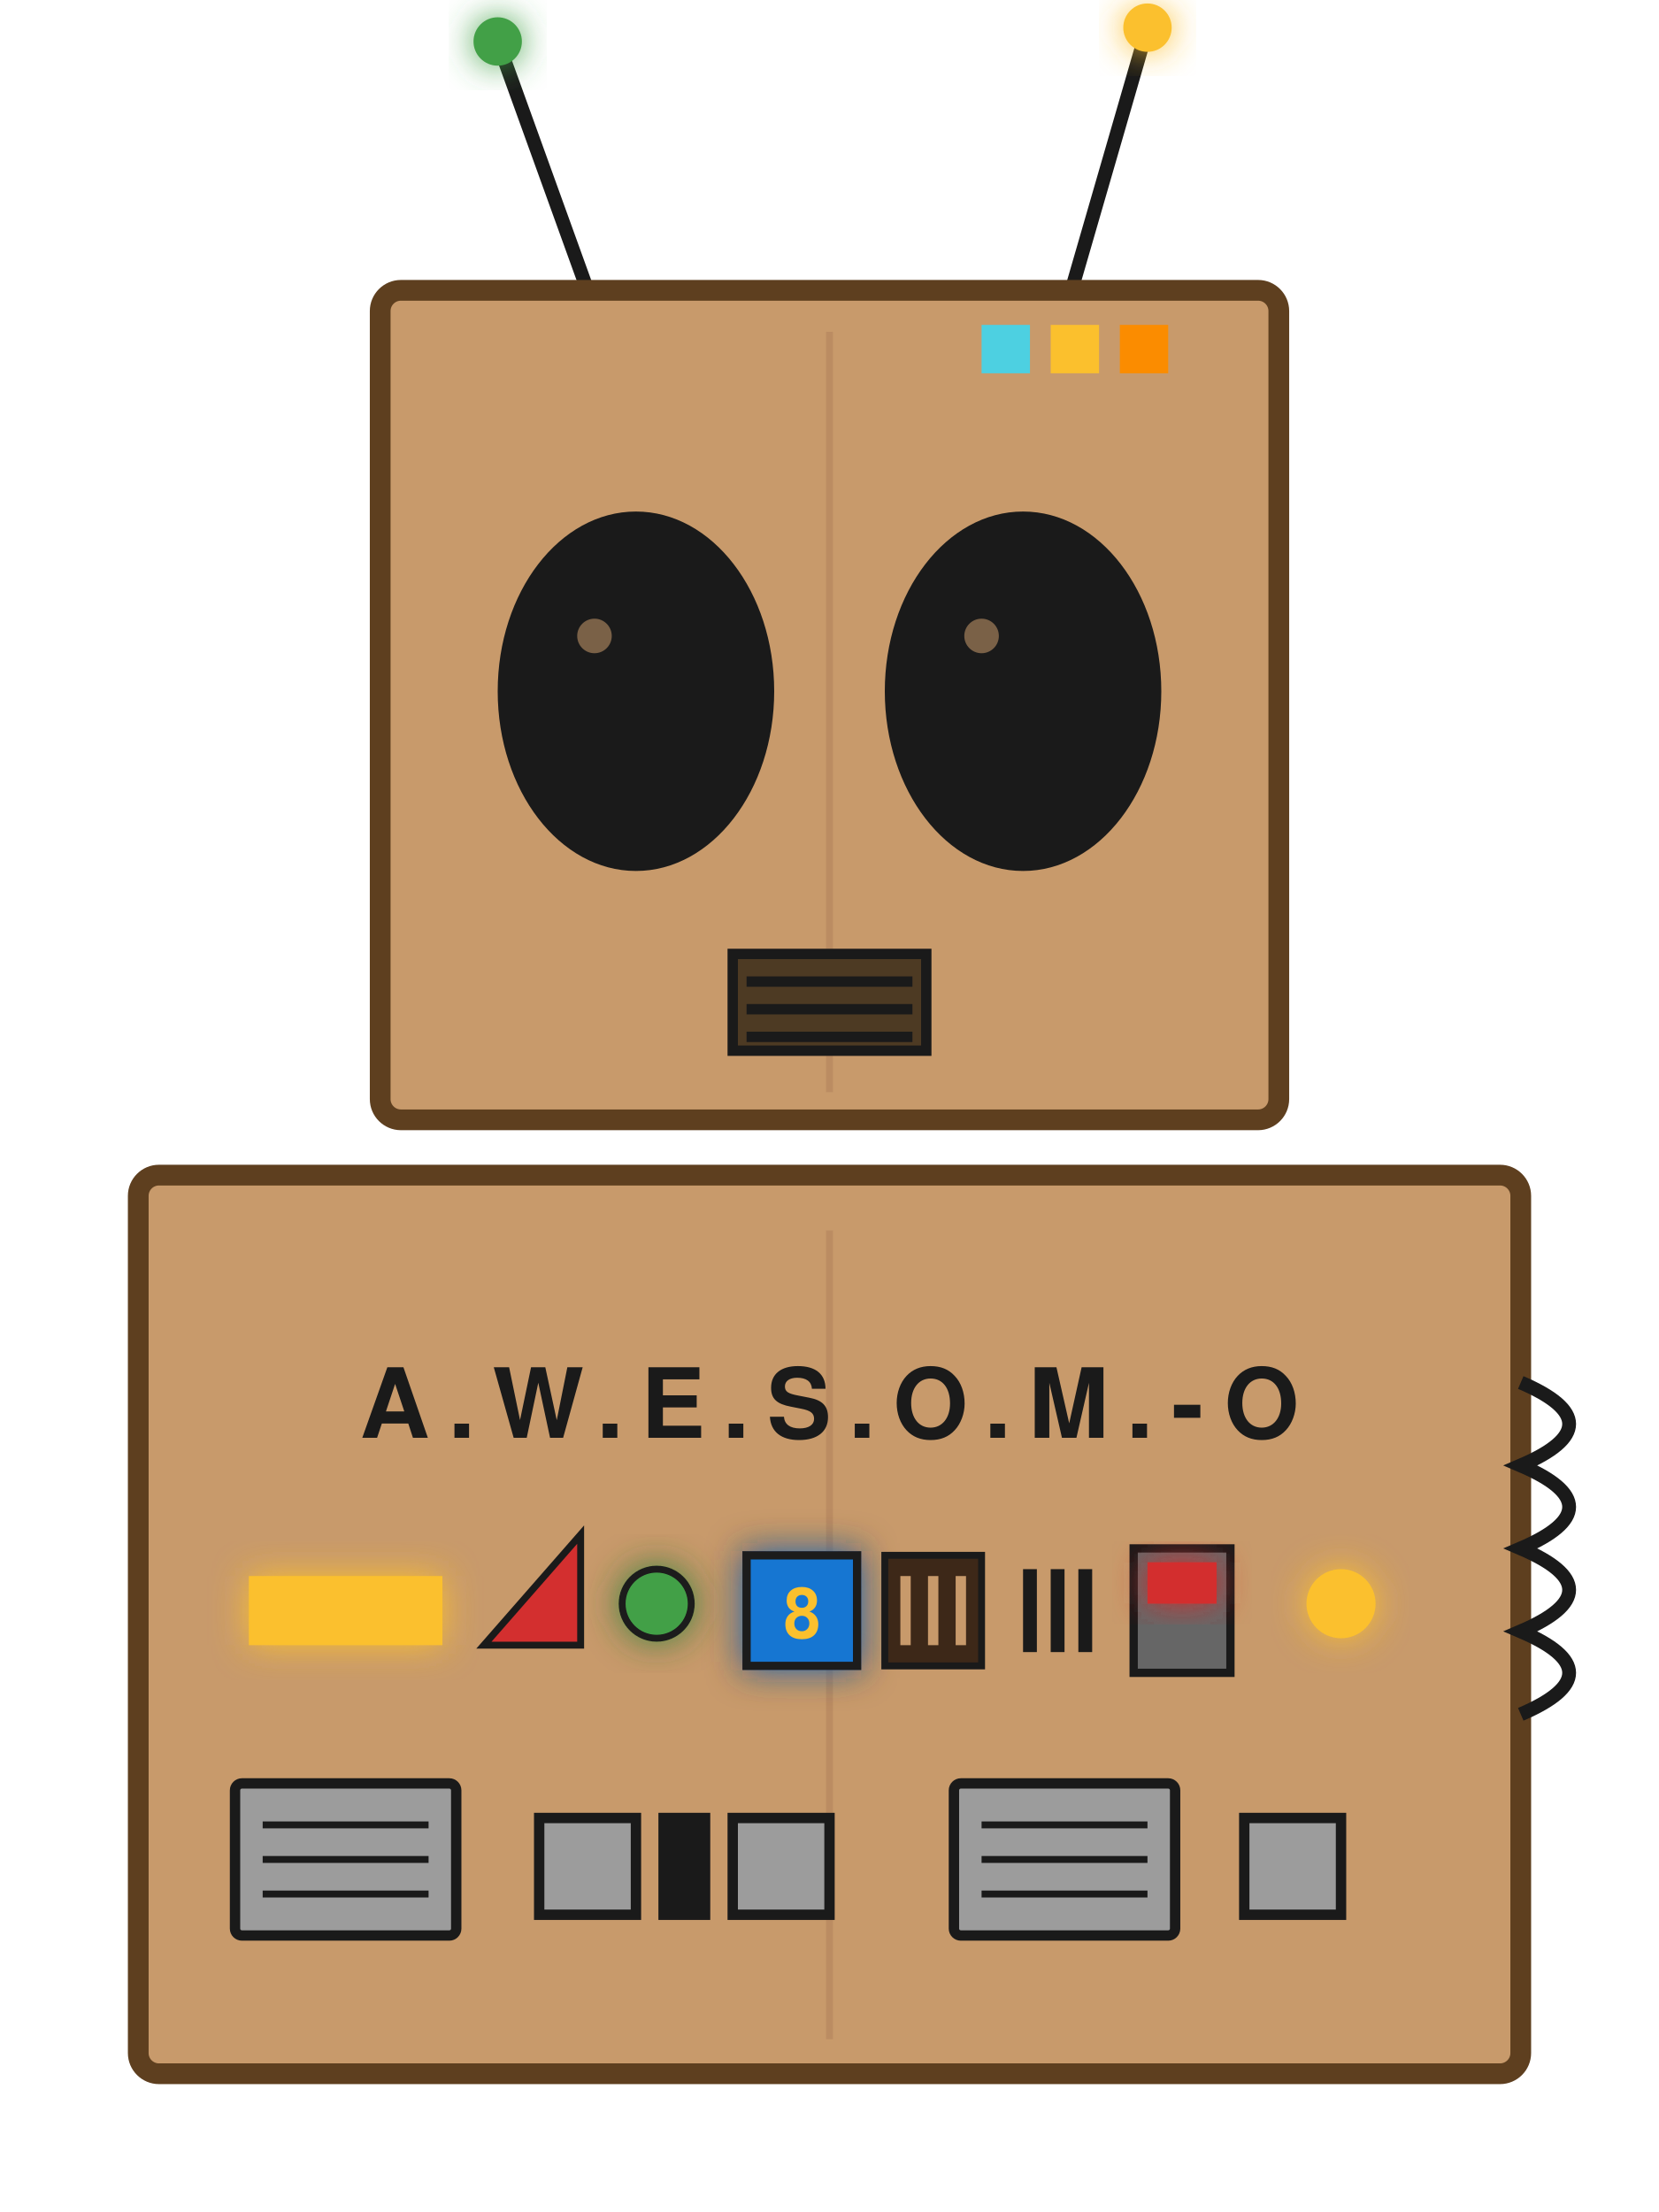
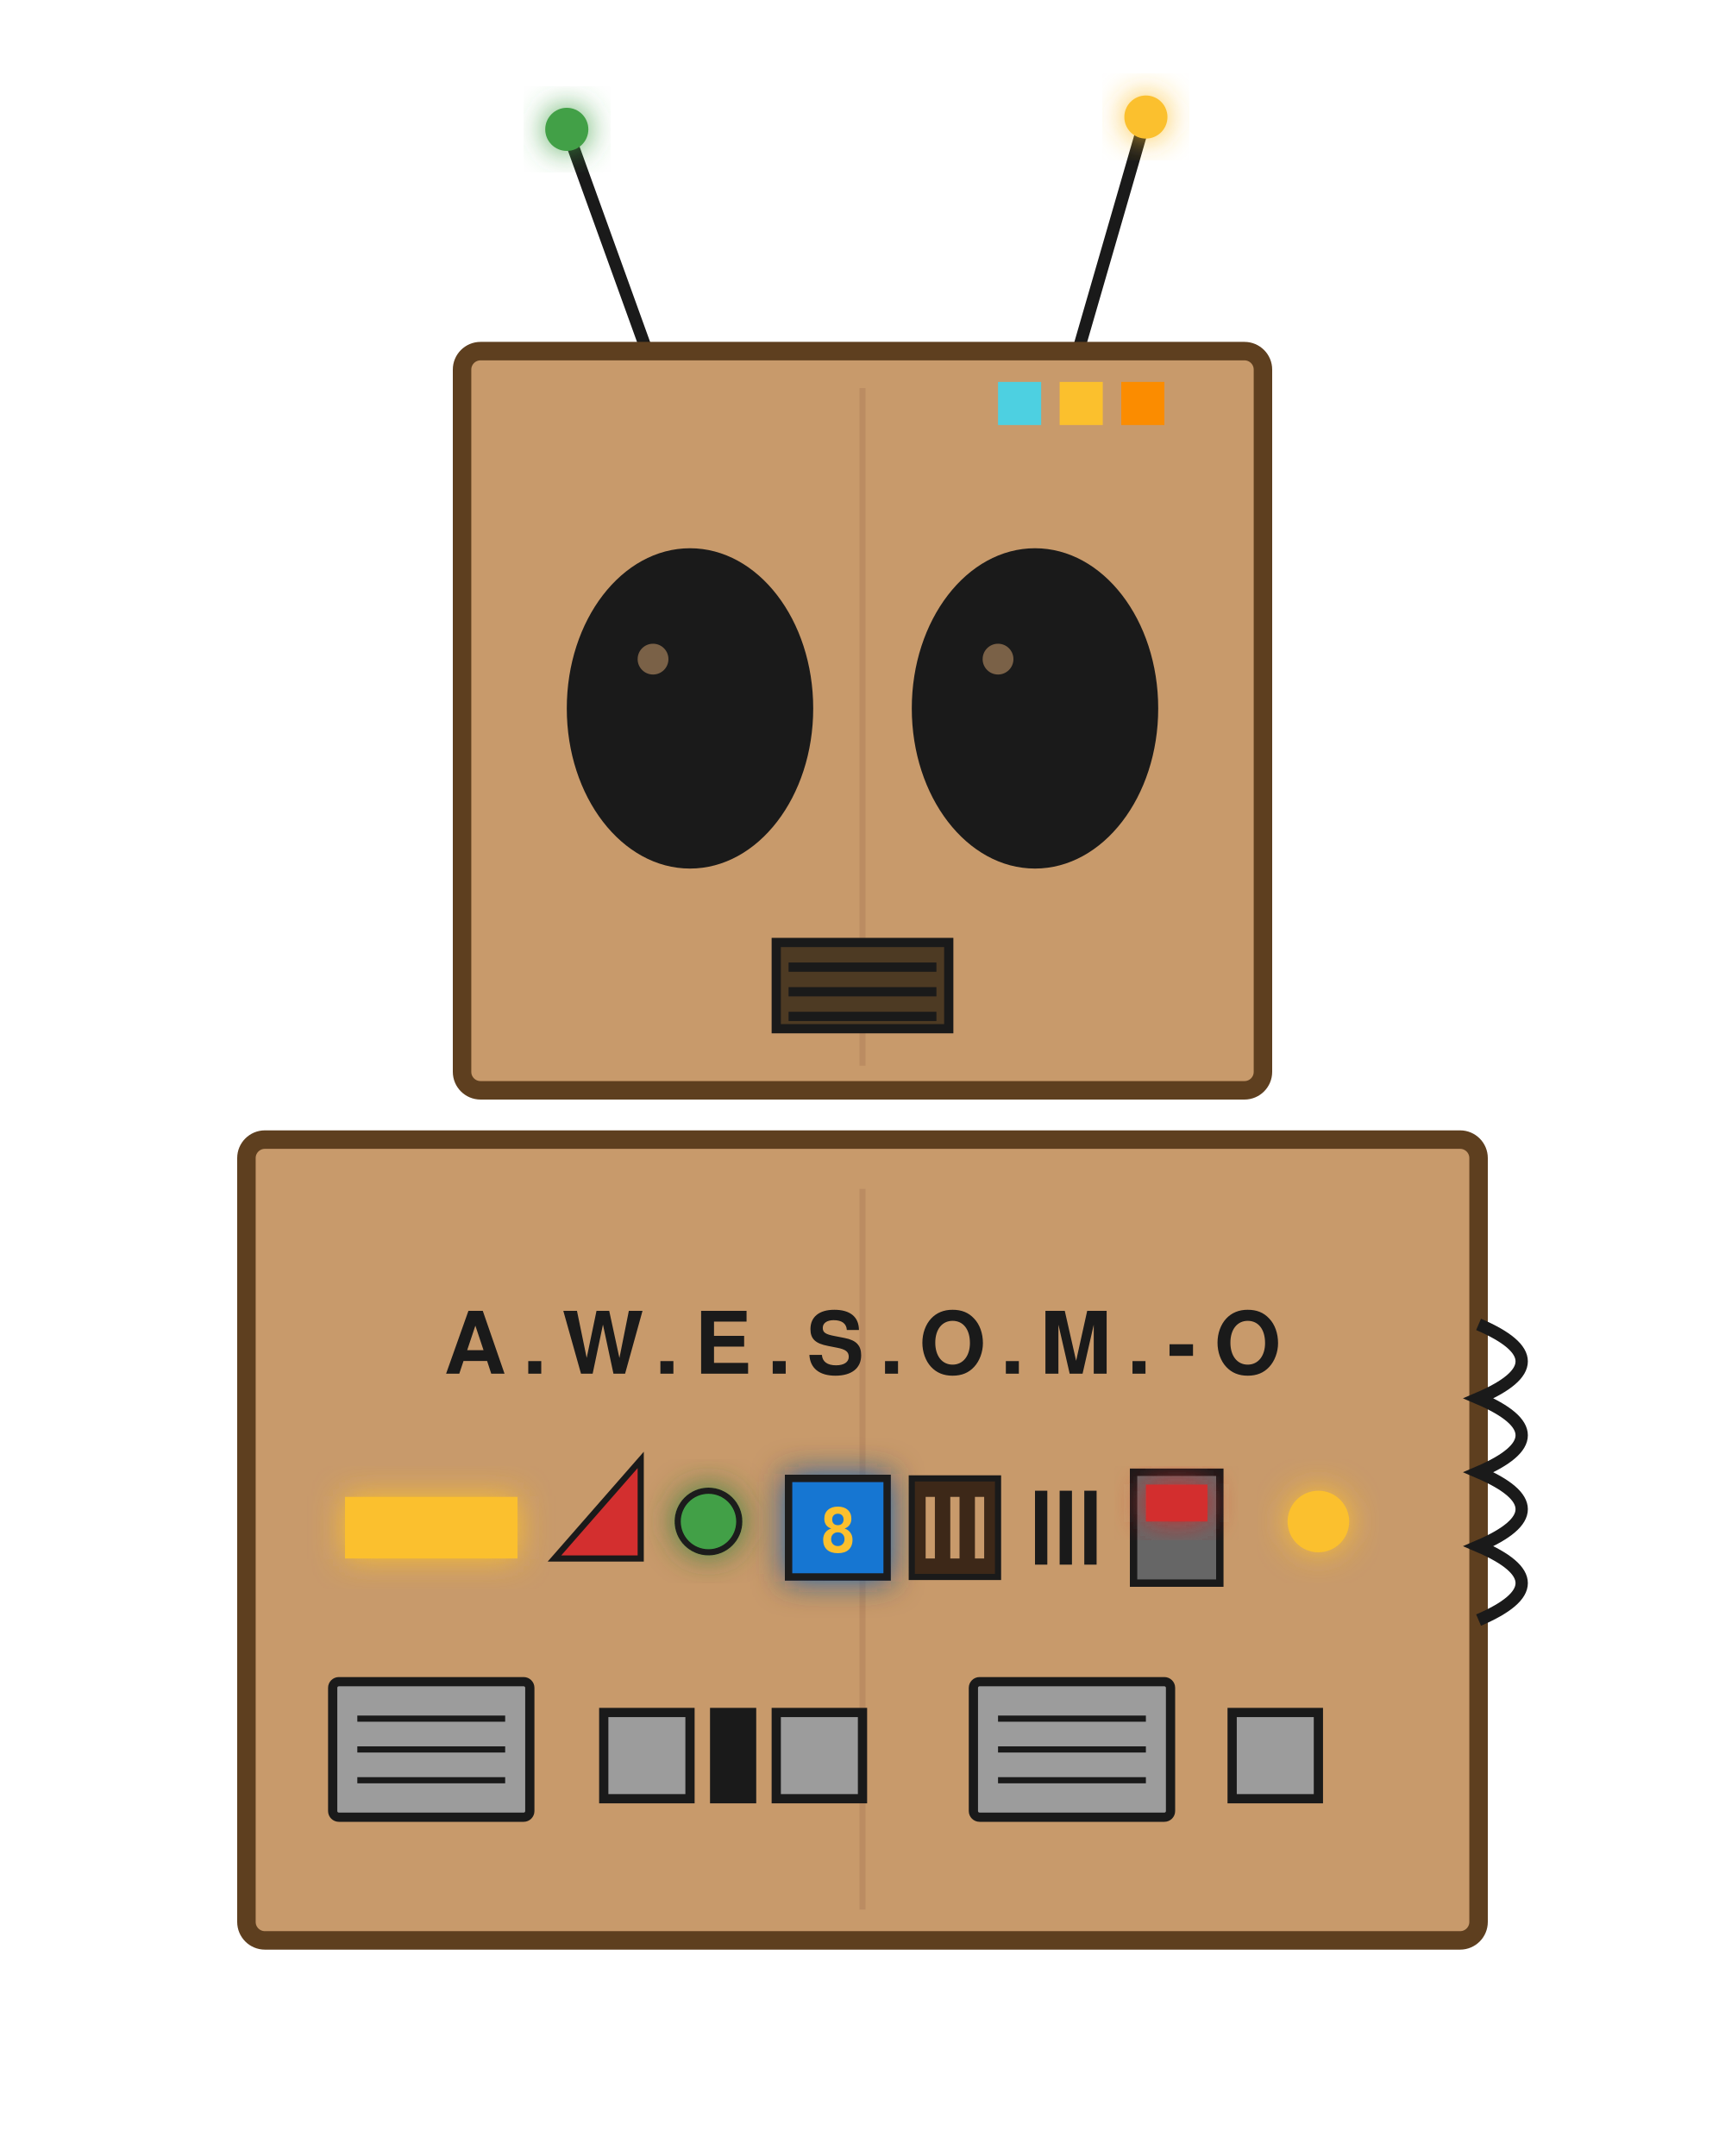
- <svg xmlns="http://www.w3.org/2000/svg" viewBox="0 0 240 320" width="240" height="320" role="img" aria-label="AWESOM-O cardboard robot with animated control panel">
+ <svg xmlns="http://www.w3.org/2000/svg" viewBox="-20 -15 280 350" width="280" height="350" role="img" aria-label="AWESOM-O cardboard robot with animated control panel" preserveAspectRatio="xMidYMid meet">
  <style>
    /* 8 LEDs chase across the panel on a 2.4s cycle, staggered 0.3s each */
    .led { animation: led-pulse 2.4s ease-in-out infinite; }
    .led.l1 { animation-delay: 0s; }
    .led.l2 { animation-delay: 0.3s; }
    .led.l3 { animation-delay: 0.6s; }
    .led.l4 { animation-delay: 0.9s; }
    .led.l5 { animation-delay: 1.2s; }
    .led.l6 { animation-delay: 1.5s; }
    .led.l7 { animation-delay: 1.8s; }
    .led.l8 { animation-delay: 2.1s; }
    @keyframes led-pulse {
      0%, 70%, 100% { opacity: 0.4; }
      20%, 50%      { opacity: 1; }
    }
    /* Antenna tips blink slower + opposite phase */
    .antenna-tip { animation: blink 1.8s ease-in-out infinite; }
    .antenna-tip.alt { animation-delay: 0.9s; }
    @keyframes blink {
      0%, 50%, 100% { opacity: 0.45; }
      25%           { opacity: 1; }
    }
    /* Top-of-head squares blink slowest */
    .top-led    { animation: top-blink 3.6s ease-in-out infinite; }
    .top-led.b  { animation-delay: 1.2s; }
    .top-led.c  { animation-delay: 2.4s; }
    @keyframes top-blink {
      0%, 50%, 100% { opacity: 0.6; }
      25%           { opacity: 1; }
    }
    @media (prefers-reduced-motion: reduce) {
      .led, .antenna-tip, .top-led { animation: none; opacity: 1; }
    }
  </style>
  <defs>
    <filter id="glow" x="-50%" y="-50%" width="200%" height="200%">
      <feGaussianBlur stdDeviation="2.5" result="blur" />
      <feMerge>
        <feMergeNode in="blur" />
        <feMergeNode in="SourceGraphic" />
      </feMerge>
    </filter>
  </defs>
  <line x1="85" y1="42" x2="72" y2="6" stroke="#1a1a1a" stroke-width="2" />
  <line x1="155" y1="42" x2="166" y2="4" stroke="#1a1a1a" stroke-width="2" />
  <circle class="antenna-tip" cx="72" cy="6" r="3.5" fill="#43a047" filter="url(#glow)" />
  <circle class="antenna-tip alt" cx="166" cy="4" r="3.5" fill="#fbc02d" filter="url(#glow)" />
  <rect x="55" y="42" width="130" height="120" fill="#c89a6b" stroke="#5e3f1f" stroke-width="3" rx="3" />
  <line x1="120" y1="48" x2="120" y2="158" stroke="#a87854" stroke-width="1" opacity="0.4" />
  <rect class="top-led" x="142" y="47" width="7" height="7" fill="#4dd0e1" />
  <rect class="top-led b" x="152" y="47" width="7" height="7" fill="#fbc02d" />
  <rect class="top-led c" x="162" y="47" width="7" height="7" fill="#fb8c00" />
  <ellipse cx="92" cy="100" rx="20" ry="26" fill="#1a1a1a" />
  <ellipse cx="148" cy="100" rx="20" ry="26" fill="#1a1a1a" />
  <circle cx="86" cy="92" r="2.5" fill="#c89a6b" opacity="0.55" />
  <circle cx="142" cy="92" r="2.5" fill="#c89a6b" opacity="0.55" />
  <rect x="106" y="138" width="28" height="14" fill="#4d3a23" stroke="#1a1a1a" stroke-width="1.5" />
  <line x1="108" y1="142" x2="132" y2="142" stroke="#1a1a1a" stroke-width="1.5" />
  <line x1="108" y1="146" x2="132" y2="146" stroke="#1a1a1a" stroke-width="1.5" />
  <line x1="108" y1="150" x2="132" y2="150" stroke="#1a1a1a" stroke-width="1.5" />
  <rect x="20" y="170" width="200" height="130" fill="#c89a6b" stroke="#5e3f1f" stroke-width="3" rx="3" />
  <line x1="120" y1="178" x2="120" y2="295" stroke="#a87854" stroke-width="1" opacity="0.4" />
  <path d="M 220 200 q 14 6 0 12 q 14 6 0 12 q 14 6 0 12 q 14 6 0 12" fill="none" stroke="#1a1a1a" stroke-width="2" />
  <text x="120" y="208" font-family="Helvetica, Arial, sans-serif" font-weight="800" font-size="14" fill="#1a1a1a" text-anchor="middle" letter-spacing="2.5">
    A.W.E.S.O.M.-O
  </text>
  <rect class="led l1" x="36" y="228" width="28" height="10" fill="#fbc02d" filter="url(#glow)" />
  <polygon class="led l2" points="70,238 84,222 84,238" fill="#d32f2f" stroke="#1a1a1a" stroke-width="1" />
  <circle class="led l3" cx="95" cy="232" r="5" fill="#43a047" stroke="#1a1a1a" stroke-width="1" filter="url(#glow)" />
  <g class="led l4">
    <rect x="108" y="225" width="16" height="16" fill="#1976d2" stroke="#1a1a1a" stroke-width="1.2" filter="url(#glow)" />
    <text x="116" y="237" font-family="monospace" font-size="10" font-weight="bold" fill="#fbc02d" text-anchor="middle">8</text>
  </g>
  <g class="led l5">
    <rect x="128" y="225" width="14" height="16" fill="#3d2818" stroke="#1a1a1a" stroke-width="1" />
    <line x1="131" y1="228" x2="131" y2="238" stroke="#c89a6b" stroke-width="1.5" />
    <line x1="135" y1="228" x2="135" y2="238" stroke="#c89a6b" stroke-width="1.5" />
    <line x1="139" y1="228" x2="139" y2="238" stroke="#c89a6b" stroke-width="1.5" />
  </g>
  <g class="led l6">
    <rect x="148" y="227" width="2" height="12" fill="#1a1a1a" />
    <rect x="152" y="227" width="2" height="12" fill="#1a1a1a" />
    <rect x="156" y="227" width="2" height="12" fill="#1a1a1a" />
  </g>
  <g class="led l7">
    <rect x="164" y="224" width="14" height="18" fill="#666" stroke="#1a1a1a" stroke-width="1.2" />
    <rect x="166" y="226" width="10" height="6" fill="#d32f2f" filter="url(#glow)" />
  </g>
  <circle class="led l8" cx="194" cy="232" r="5" fill="#fbc02d" filter="url(#glow)" />
  <g fill="#9c9c9c" stroke="#1a1a1a" stroke-width="1.5">
    <rect x="34" y="258" width="32" height="22" rx="1" />
    <rect x="78" y="263" width="14" height="14" />
    <rect x="96" y="263" width="6" height="14" fill="#1a1a1a" />
    <rect x="106" y="263" width="14" height="14" />
    <rect x="138" y="258" width="32" height="22" rx="1" />
    <rect x="180" y="263" width="14" height="14" />
  </g>
  <g stroke="#1a1a1a" stroke-width="1" fill="none">
    <line x1="38" y1="264" x2="62" y2="264" />
    <line x1="38" y1="269" x2="62" y2="269" />
    <line x1="38" y1="274" x2="62" y2="274" />
    <line x1="142" y1="264" x2="166" y2="264" />
    <line x1="142" y1="269" x2="166" y2="269" />
    <line x1="142" y1="274" x2="166" y2="274" />
  </g>
</svg>
